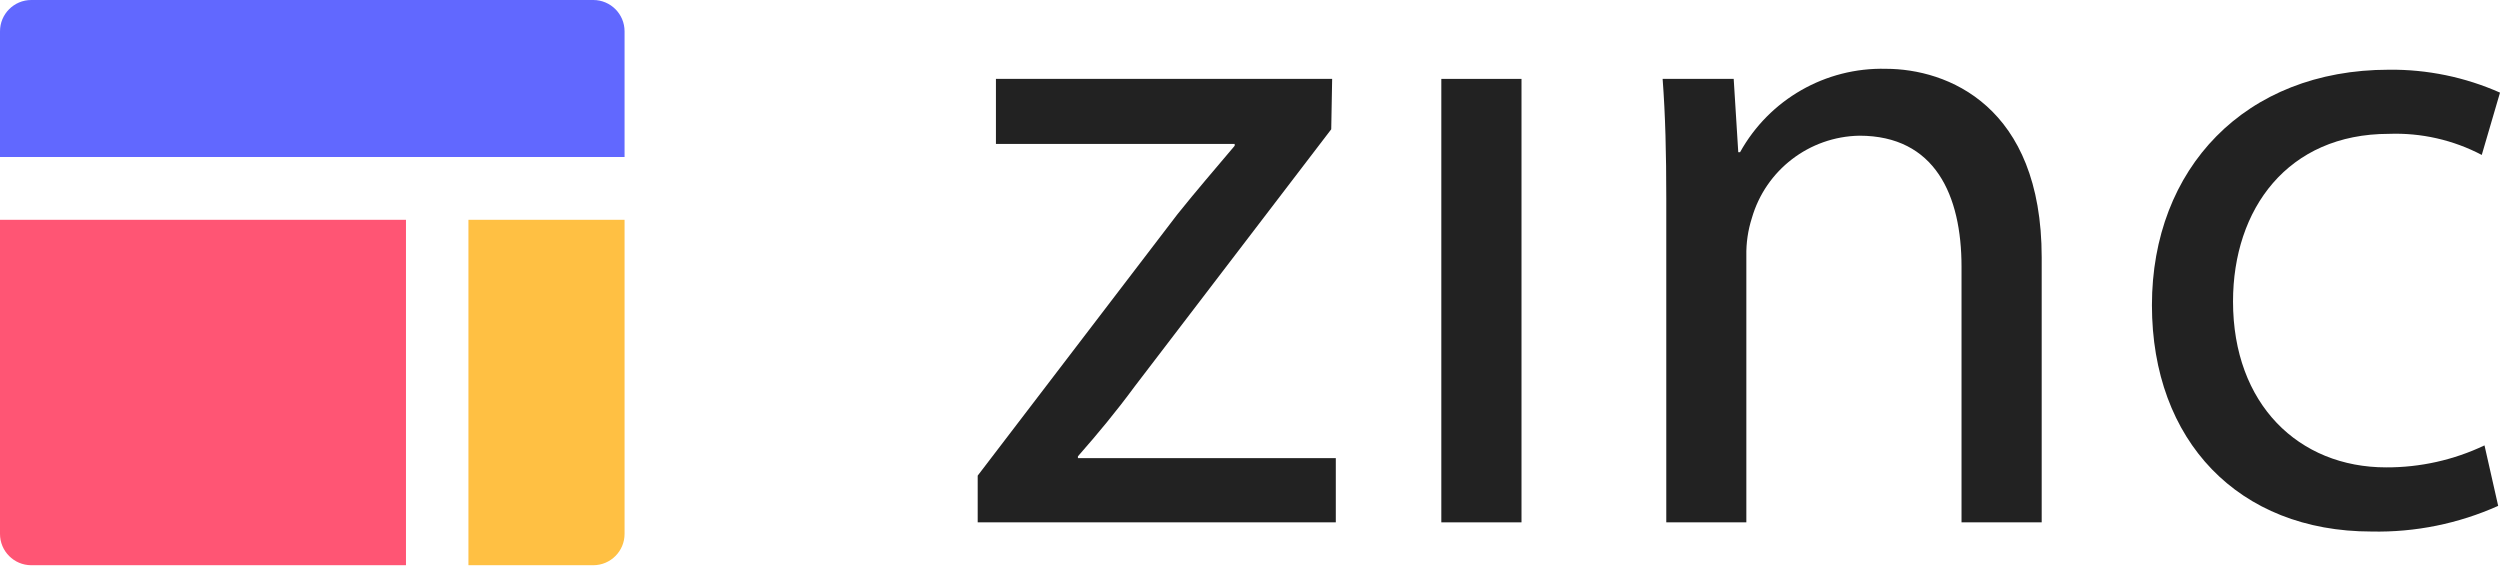
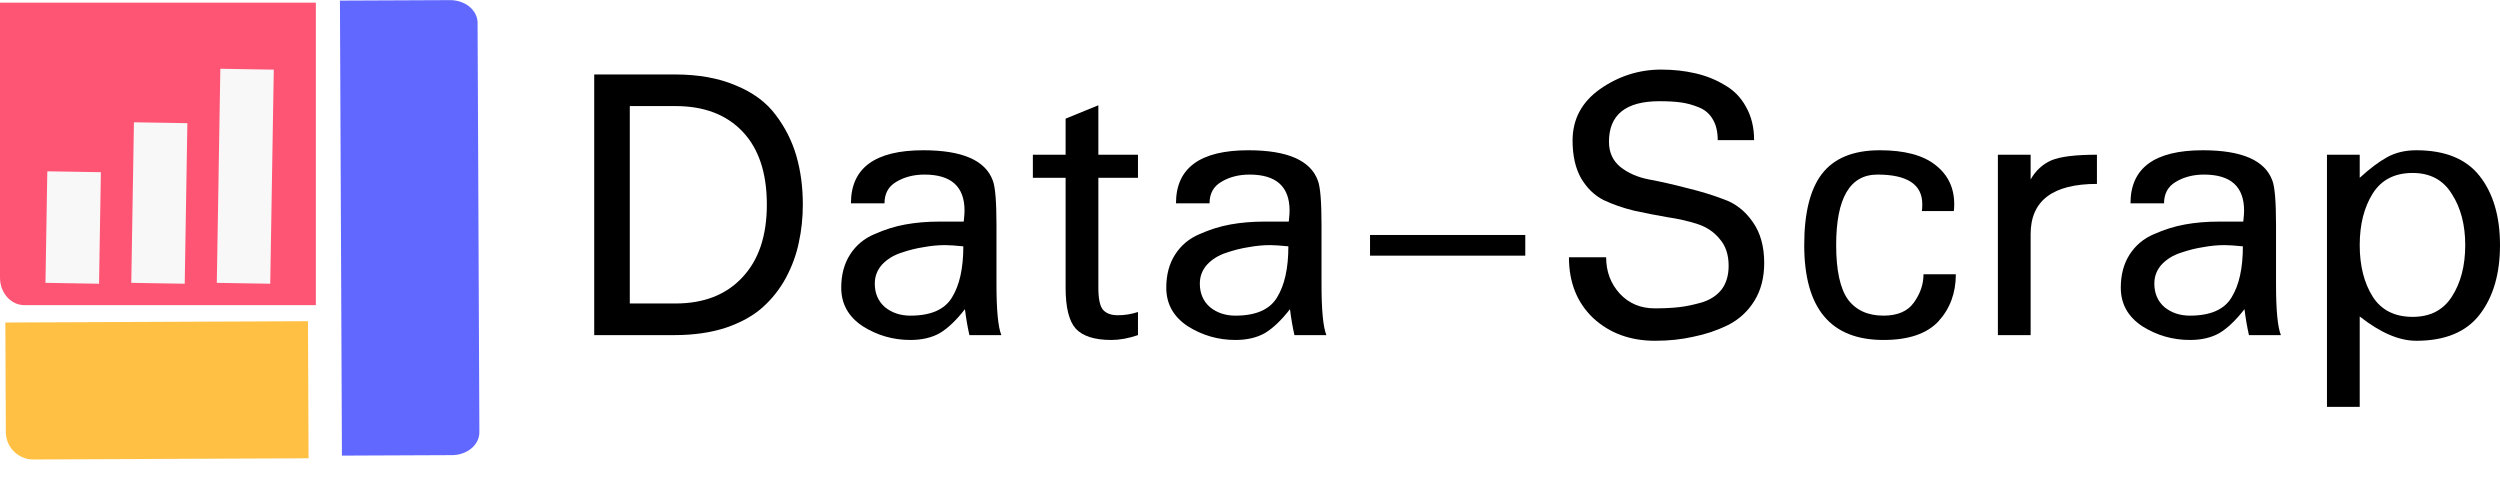
- <svg xmlns="http://www.w3.org/2000/svg" id="Layer_1" data-name="Layer 1" viewBox="0 0 115 26">
-   <defs>
-     <style>.cls-1{fill:#ff5574;}.cls-2{fill:#ffc043;}.cls-3{fill:#6168ff;}.cls-4{fill:#222;}</style>
-   </defs>
-   <path class="cls-1" d="M18.675,10.111V26H1.437A1.44,1.44,0,0,1,0,24.556V10.111H18.675Z" transform="translate(0)" />
-   <path class="cls-2" d="M28.73,10.111V24.556A1.44,1.44,0,0,1,27.294,26H21.548V10.111H28.73Z" transform="translate(0)" />
-   <path class="cls-3" d="M27.294,0A1.44,1.44,0,0,1,28.73,1.444V7.222H0V1.444A1.44,1.44,0,0,1,1.437,0H27.294Z" transform="translate(0)" />
-   <path class="cls-4" d="M44.974,21.879L54.154,9.867c0.88-1.1,1.718-2.065,2.641-3.161V6.621H45.813V3.629H61.279L61.237,5.947,52.184,17.791c-0.838,1.138-1.676,2.149-2.6,3.2v0.084H61.447v2.951H44.974V21.879Z" transform="translate(0)" />
-   <rect class="cls-4" x="66.301" y="3.629" width="3.688" height="20.399" />
-   <path class="cls-4" d="M76.649,9.15c0-2.107-.042-3.835-0.168-5.521H79.75L79.96,7h0.084A7.455,7.455,0,0,1,86.75,3.165c2.808,0,7.168,1.686,7.168,8.682V24.028H90.23V12.269c0-3.287-1.217-6.027-4.7-6.027a5.245,5.245,0,0,0-4.946,3.794,5.353,5.353,0,0,0-.252,1.728V24.028H76.649V9.15Z" transform="translate(0)" />
-   <path class="cls-4" d="M114.916,23.27a13.536,13.536,0,0,1-5.827,1.18c-6.119,0-10.1-4.173-10.1-10.411,0-6.28,4.276-10.832,10.9-10.832A12.275,12.275,0,0,1,115,4.261l-0.839,2.866a8.513,8.513,0,0,0-4.274-.97c-4.653,0-7.168,3.456-7.168,7.713,0,4.72,3.018,7.629,7.042,7.629a10.441,10.441,0,0,0,4.526-1.011Z" transform="translate(0)" />
+ <svg xmlns="http://www.w3.org/2000/svg" width="934" height="186" viewBox="0 0 934 186" fill="none">
+   <path d="M118 1V114H9.08C7.884 113.997 6.701 113.729 5.598 113.212C4.495 112.694 3.493 111.937 2.649 110.983C1.806 110.029 1.138 108.898 0.684 107.653C0.229 106.409 -0.003 105.076 3.51612e-05 103.731V1H118Z" fill="#FF5574" />
+   <path d="M179.095 161.497C179.096 162.616 178.833 163.725 178.319 164.759C177.805 165.794 177.051 166.735 176.101 167.528C175.15 168.321 174.021 168.951 172.778 169.382C171.536 169.813 170.204 170.036 168.858 170.039L127.746 170.219L127 0.225L168.112 0.045C169.458 0.036 170.793 0.248 172.04 0.668C173.287 1.088 174.421 1.709 175.379 2.494C176.337 3.28 177.099 4.215 177.621 5.245C178.144 6.276 178.416 7.383 178.424 8.503L179.095 161.497Z" fill="#6168FF" />
+   <path d="M115.28 171.21L12.499 171.661C11.154 171.671 9.819 171.415 8.573 170.908C7.326 170.401 6.191 169.652 5.233 168.706C4.274 167.759 3.512 166.633 2.988 165.391C2.464 164.149 2.189 162.815 2.18 161.467L2 120.496L115.055 120L115.28 171.21Z" fill="#FFC043" />
+   <rect x="37.688" y="64.33" width="41.675" height="20.014" transform="rotate(90.9456 37.6878 64.3303)" fill="#F8F8F8" />
+   <rect x="70.001" y="46.017" width="59.992" height="19.966" transform="rotate(90.9456 70.0012 46.0165)" fill="#F8F8F8" />
+   <rect x="102.283" y="26.021" width="79.99" height="19.966" transform="rotate(90.9456 102.283 26.0212)" fill="#F8F8F8" />
+   <path d="M286.494 76.43C286.494 64.618 283.473 55.531 277.431 49.171C271.39 42.81 263.032 39.63 252.359 39.63H235.291V113.382H252.359C262.932 113.382 271.239 110.151 277.28 103.69C283.423 97.228 286.494 88.142 286.494 76.43ZM299.936 76.43C299.936 81.377 299.433 86.123 298.426 90.666C297.52 95.108 295.909 99.5 293.593 103.841C291.277 108.082 288.357 111.767 284.832 114.897C281.308 118.026 276.727 120.55 271.088 122.469C265.449 124.286 259.105 125.195 252.057 125.195H222V27.817H252.057C260.918 27.817 268.52 29.18 274.864 31.906C281.308 34.531 286.292 38.216 289.817 42.962C293.341 47.606 295.909 52.704 297.52 58.257C299.131 63.81 299.936 69.868 299.936 76.43Z" fill="black" />
+   <path d="M359.899 92.029C356.878 91.726 354.613 91.575 353.102 91.575C350.484 91.575 347.816 91.827 345.097 92.332C342.378 92.736 339.559 93.442 336.639 94.452C333.82 95.361 331.453 96.825 329.54 98.844C327.728 100.863 326.821 103.236 326.821 105.962C326.821 109.596 328.08 112.524 330.597 114.745C333.215 116.865 336.387 117.925 340.113 117.925C347.766 117.925 352.951 115.654 355.67 111.111C358.489 106.567 359.899 100.207 359.899 92.029ZM374.097 125.195H362.165C361.46 122.065 360.906 118.834 360.503 115.502C357.281 119.642 354.16 122.62 351.139 124.437C348.118 126.154 344.443 127.012 340.113 127.012C333.669 127.012 327.728 125.296 322.29 121.863C316.953 118.329 314.285 113.534 314.285 107.476C314.285 102.63 315.393 98.49 317.608 95.058C319.823 91.625 322.844 89.101 326.67 87.486C330.497 85.769 334.373 84.558 338.3 83.851C342.227 83.144 346.406 82.791 350.837 82.791H360.05C360.251 80.974 360.352 79.611 360.352 78.702C360.352 69.716 355.368 65.224 345.399 65.224C341.372 65.224 337.847 66.132 334.826 67.95C331.906 69.666 330.446 72.341 330.446 75.976H317.91C317.91 62.75 326.922 56.137 344.946 56.137C359.547 56.137 368.206 59.923 370.925 67.495C371.831 69.817 372.284 75.37 372.284 84.154V106.264C372.284 115.856 372.888 122.166 374.097 125.195Z" fill="black" />
+   <path d="M425.148 125.195C421.624 126.406 418.301 127.012 415.179 127.012C408.937 127.012 404.506 125.599 401.888 122.772C399.371 119.945 398.112 114.846 398.112 107.476V66.435H385.878V57.803H398.112V44.325L410.346 39.327V57.803H425.148V66.435H410.346V107.476C410.346 111.514 410.9 114.24 412.008 115.654C413.216 117.067 415.079 117.774 417.596 117.774C420.214 117.774 422.731 117.37 425.148 116.562V125.195Z" fill="black" />
+   <path d="M481.335 92.029C478.314 91.726 476.048 91.575 474.538 91.575C471.92 91.575 469.252 91.827 466.533 92.332C463.814 92.736 460.995 93.442 458.075 94.452C455.255 95.361 452.889 96.825 450.976 98.844C449.163 100.863 448.257 103.236 448.257 105.962C448.257 109.596 449.516 112.524 452.033 114.745C454.651 116.865 457.823 117.925 461.549 117.925C469.201 117.925 474.387 115.654 477.106 111.111C479.925 106.567 481.335 100.207 481.335 92.029ZM495.532 125.195H483.6C482.895 122.065 482.342 118.834 481.939 115.502C478.717 119.642 475.595 122.62 472.574 124.437C469.554 126.154 465.878 127.012 461.549 127.012C455.104 127.012 449.163 125.296 443.726 121.863C438.389 118.329 435.721 113.534 435.721 107.476C435.721 102.63 436.828 98.49 439.044 95.058C441.259 91.625 444.28 89.101 448.106 87.486C451.932 85.769 455.809 84.558 459.736 83.851C463.663 83.144 467.842 82.791 472.272 82.791H481.486C481.687 80.974 481.788 79.611 481.788 78.702C481.788 69.716 476.804 65.224 466.835 65.224C462.807 65.224 459.283 66.132 456.262 67.95C453.342 69.666 451.882 72.341 451.882 75.976H439.346C439.346 62.75 448.358 56.137 466.382 56.137C480.982 56.137 489.642 59.923 492.361 67.495C493.267 69.817 493.72 75.37 493.72 84.154V106.264C493.72 115.856 494.324 122.166 495.532 125.195Z" fill="black" />
+   <path d="M569.844 87.788V95.512H511.845V87.788H569.844Z" fill="black" />
+   <path d="M659.108 98.238C659.108 103.69 657.9 108.385 655.483 112.322C653.067 116.26 649.794 119.288 645.666 121.409C641.537 123.428 637.207 124.892 632.676 125.8C628.246 126.81 623.463 127.315 618.328 127.315C609.064 127.315 601.361 124.488 595.219 118.834C589.177 113.079 586.156 105.507 586.156 96.118H600.052C600.052 101.469 601.764 106.012 605.187 109.748C608.611 113.382 612.94 115.2 618.177 115.2C621.701 115.2 624.772 115.048 627.39 114.745C630.008 114.442 632.878 113.837 635.999 112.928C639.121 111.918 641.537 110.303 643.249 108.082C644.961 105.76 645.817 102.832 645.817 99.298C645.817 95.159 644.709 91.827 642.494 89.303C640.379 86.678 637.61 84.81 634.187 83.7C630.763 82.589 626.987 81.731 622.859 81.125C618.73 80.418 614.602 79.611 610.473 78.702C606.345 77.692 602.569 76.38 599.146 74.764C595.722 73.048 592.903 70.322 590.687 66.587C588.573 62.851 587.515 58.156 587.515 52.502C587.515 44.526 590.939 38.115 597.786 33.269C604.734 28.423 612.336 26 620.593 26C625.124 26 629.353 26.454 633.28 27.363C637.308 28.272 640.983 29.736 644.306 31.755C647.73 33.673 650.398 36.399 652.311 39.933C654.325 43.466 655.332 47.606 655.332 52.351H641.739C641.739 49.221 641.134 46.647 639.926 44.627C638.718 42.507 636.956 40.993 634.64 40.084C632.425 39.175 630.209 38.57 627.994 38.267C625.779 37.964 623.11 37.812 619.989 37.812C607.402 37.812 601.109 42.861 601.109 52.957C601.109 56.894 602.519 60.024 605.338 62.346C608.258 64.668 611.833 66.233 616.062 67.041C620.392 67.849 625.074 68.909 630.109 70.221C635.143 71.433 639.775 72.846 644.004 74.462C648.334 75.976 651.909 78.752 654.728 82.791C657.648 86.829 659.108 91.978 659.108 98.238Z" fill="black" />
+   <path d="M730.701 102.478C730.701 109.445 728.536 115.3 724.206 120.046C719.876 124.69 713.029 127.012 703.665 127.012C683.929 127.012 674.061 115.2 674.061 91.575C674.061 79.56 676.276 70.675 680.707 64.921C685.238 59.065 692.438 56.137 702.305 56.137C711.469 56.137 718.366 57.954 722.998 61.589C727.73 65.224 730.097 70.12 730.097 76.279C730.097 77.389 730.046 78.248 729.946 78.853H718.014C718.114 78.248 718.165 77.389 718.165 76.279C718.165 68.909 712.576 65.224 701.399 65.224C691.129 65.224 685.993 74.007 685.993 91.575C685.993 100.964 687.453 107.728 690.373 111.868C693.394 115.906 697.825 117.925 703.665 117.925C708.901 117.925 712.677 116.31 714.993 113.079C717.409 109.748 718.618 106.214 718.618 102.478H730.701Z" fill="black" />
+   <path d="M783.414 68.707C766.9 68.707 758.643 74.966 758.643 87.486V125.195H746.409V57.803H758.643V67.041C760.556 63.709 763.124 61.337 766.346 59.923C769.669 58.51 775.358 57.803 783.414 57.803V68.707Z" fill="black" />
+   <path d="M837.939 92.029C834.918 91.726 832.653 91.575 831.142 91.575C828.524 91.575 825.856 91.827 823.137 92.332C820.418 92.736 817.599 93.442 814.679 94.452C811.859 95.361 809.493 96.825 807.58 98.844C805.768 100.863 804.861 103.236 804.861 105.962C804.861 109.596 806.12 112.524 808.637 114.745C811.255 116.865 814.427 117.925 818.153 117.925C825.805 117.925 830.991 115.654 833.71 111.111C836.529 106.567 837.939 100.207 837.939 92.029ZM852.137 125.195H840.205C839.5 122.065 838.946 118.834 838.543 115.502C835.321 119.642 832.199 122.62 829.179 124.437C826.158 126.154 822.483 127.012 818.153 127.012C811.708 127.012 805.768 125.296 800.33 121.863C794.993 118.329 792.325 113.534 792.325 107.476C792.325 102.63 793.433 98.49 795.648 95.058C797.863 91.625 800.884 89.101 804.71 87.486C808.537 85.769 812.413 84.558 816.34 83.851C820.267 83.144 824.446 82.791 828.877 82.791H838.09C838.291 80.974 838.392 79.611 838.392 78.702C838.392 69.716 833.408 65.224 823.439 65.224C819.411 65.224 815.887 66.132 812.866 67.95C809.946 69.666 808.486 72.341 808.486 75.976H795.95C795.95 62.75 804.962 56.137 822.986 56.137C837.586 56.137 846.246 59.923 848.965 67.495C849.871 69.817 850.324 75.37 850.324 84.154V106.264C850.324 115.856 850.928 122.166 852.137 125.195Z" fill="black" />
+   <path d="M921.011 91.575C921.011 84.002 919.349 77.642 916.026 72.493C912.804 67.243 907.921 64.618 901.375 64.618C894.629 64.618 889.645 67.192 886.423 72.341C883.2 77.49 881.589 83.901 881.589 91.575C881.589 99.248 883.2 105.659 886.423 110.808C889.645 115.856 894.629 118.38 901.375 118.38C907.921 118.38 912.804 115.856 916.026 110.808C919.349 105.659 921.011 99.248 921.011 91.575ZM926.448 65.829C931.483 72.291 934 80.873 934 91.575C934 102.276 931.483 110.909 926.448 117.471C921.413 124.034 913.509 127.315 902.735 127.315C896.29 127.315 889.242 124.286 881.589 118.228V152H869.355V57.803H881.589V66.435C885.315 63.002 888.739 60.428 891.86 58.712C894.981 56.995 898.606 56.137 902.735 56.137C913.509 56.137 921.413 59.368 926.448 65.829Z" fill="black" />
</svg>
